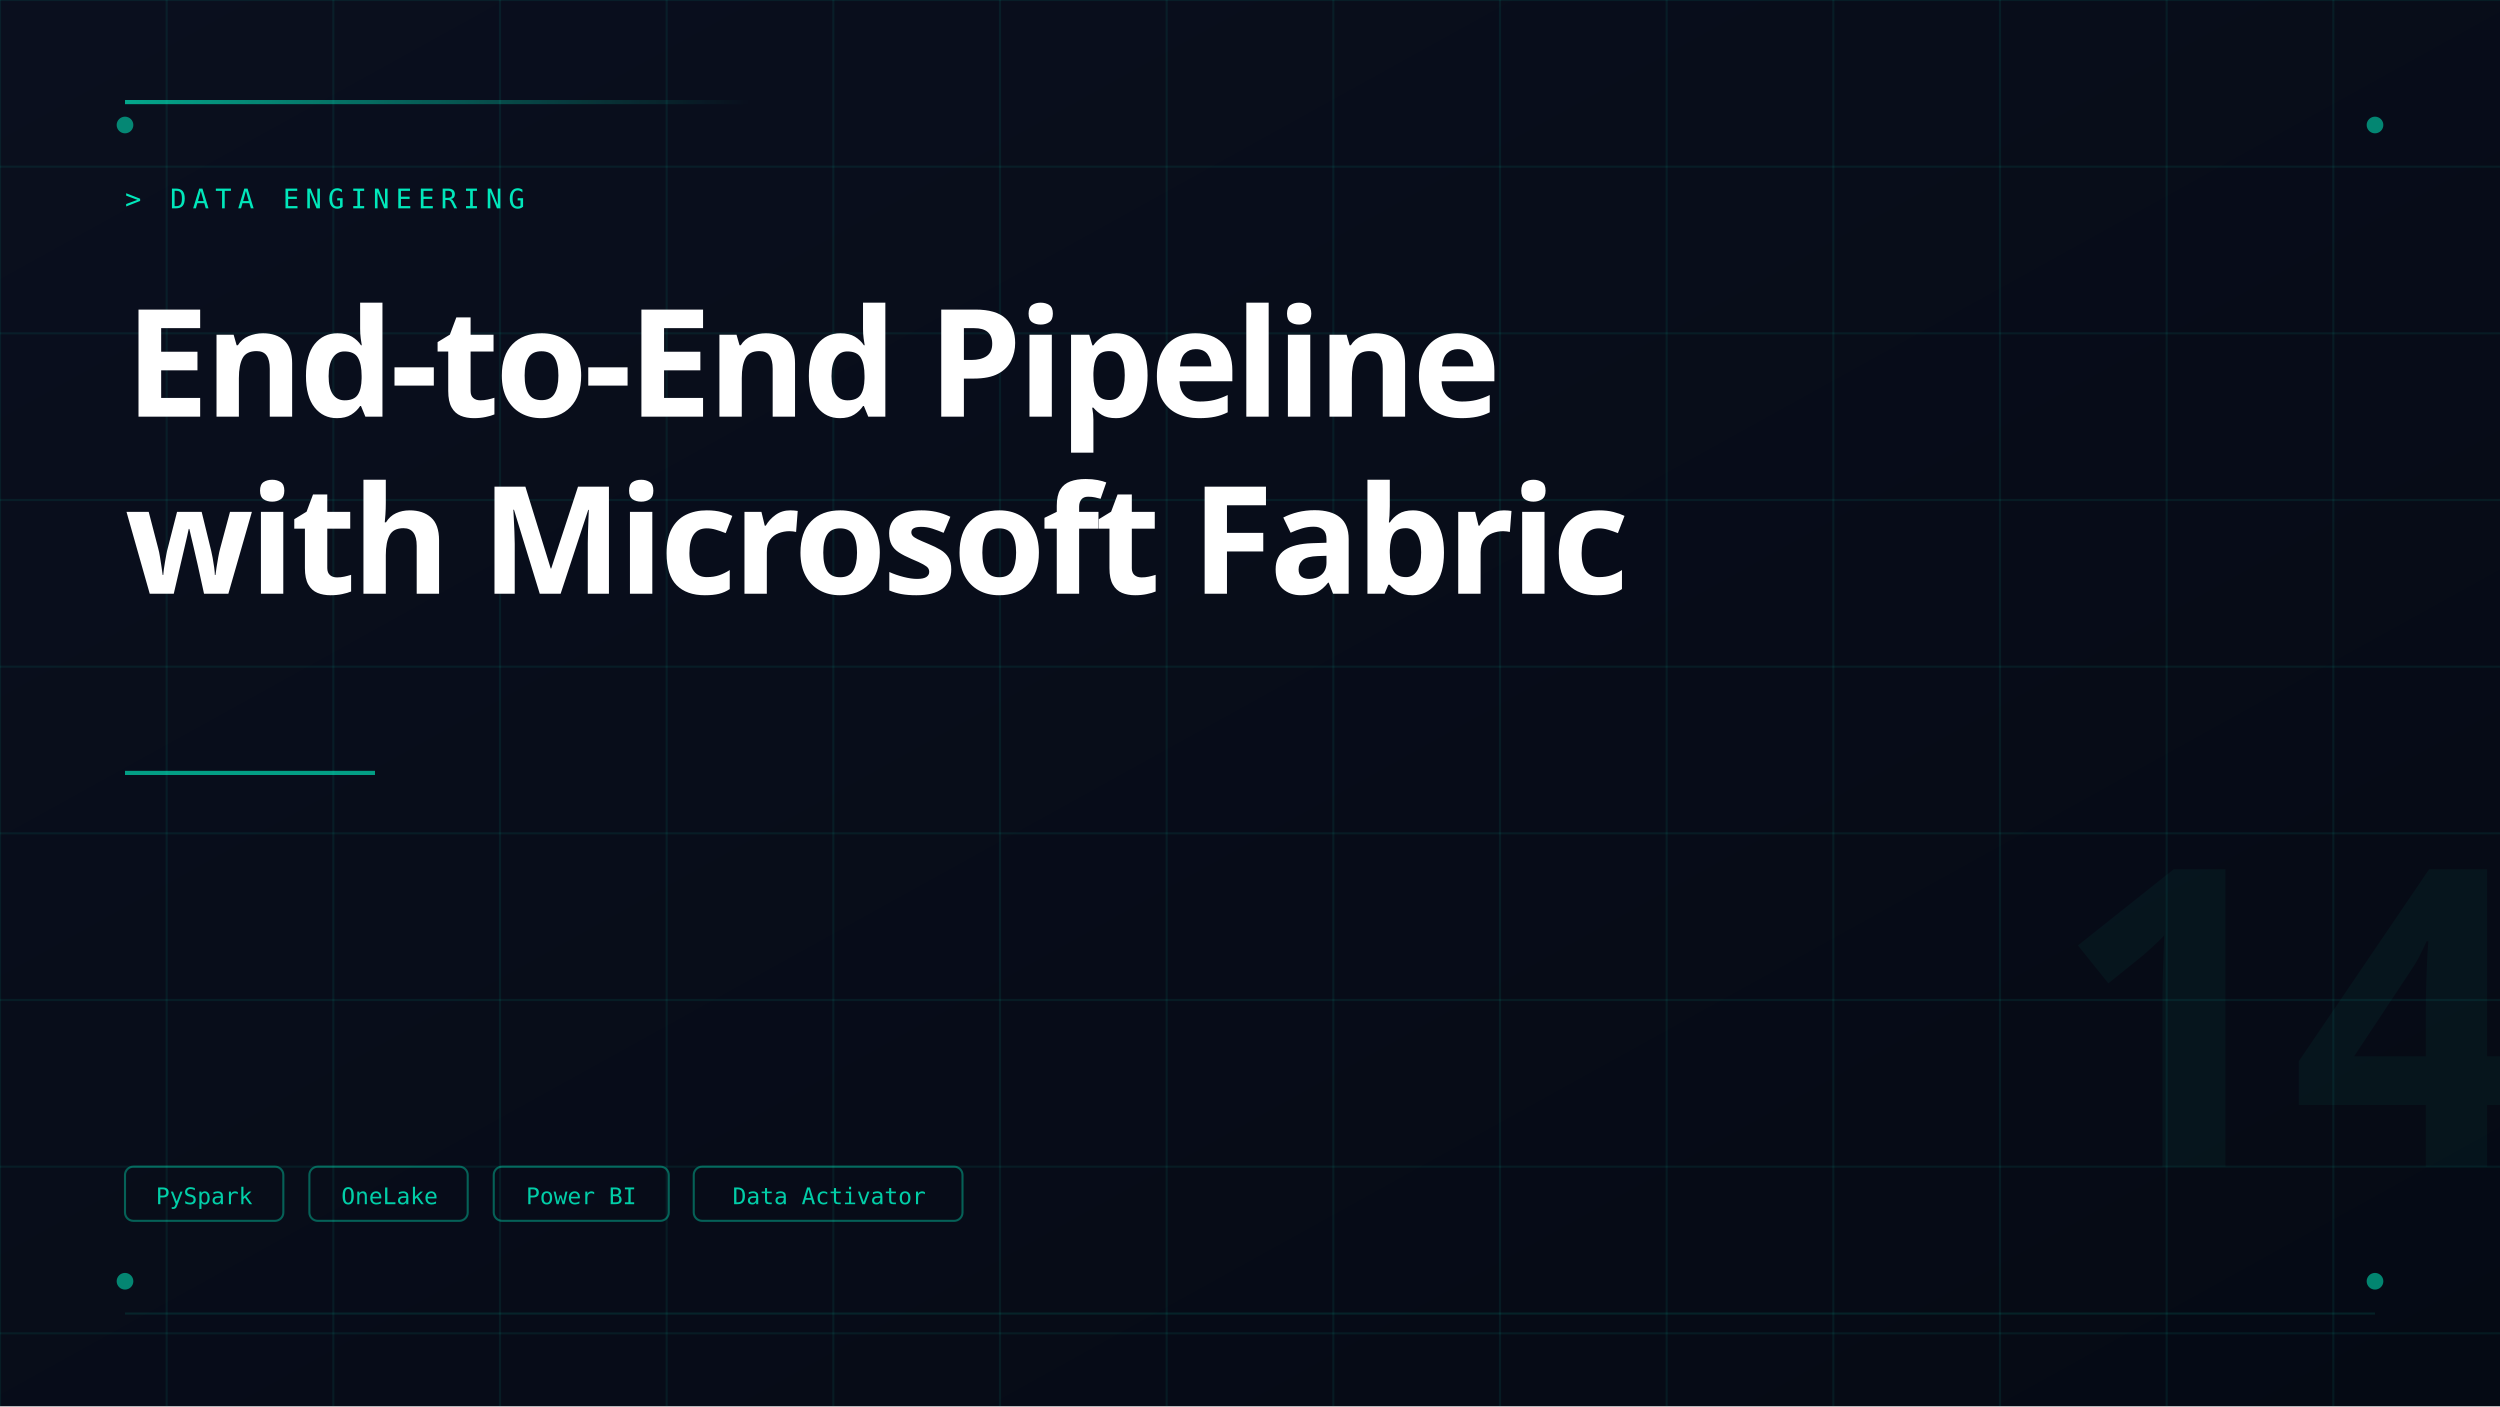
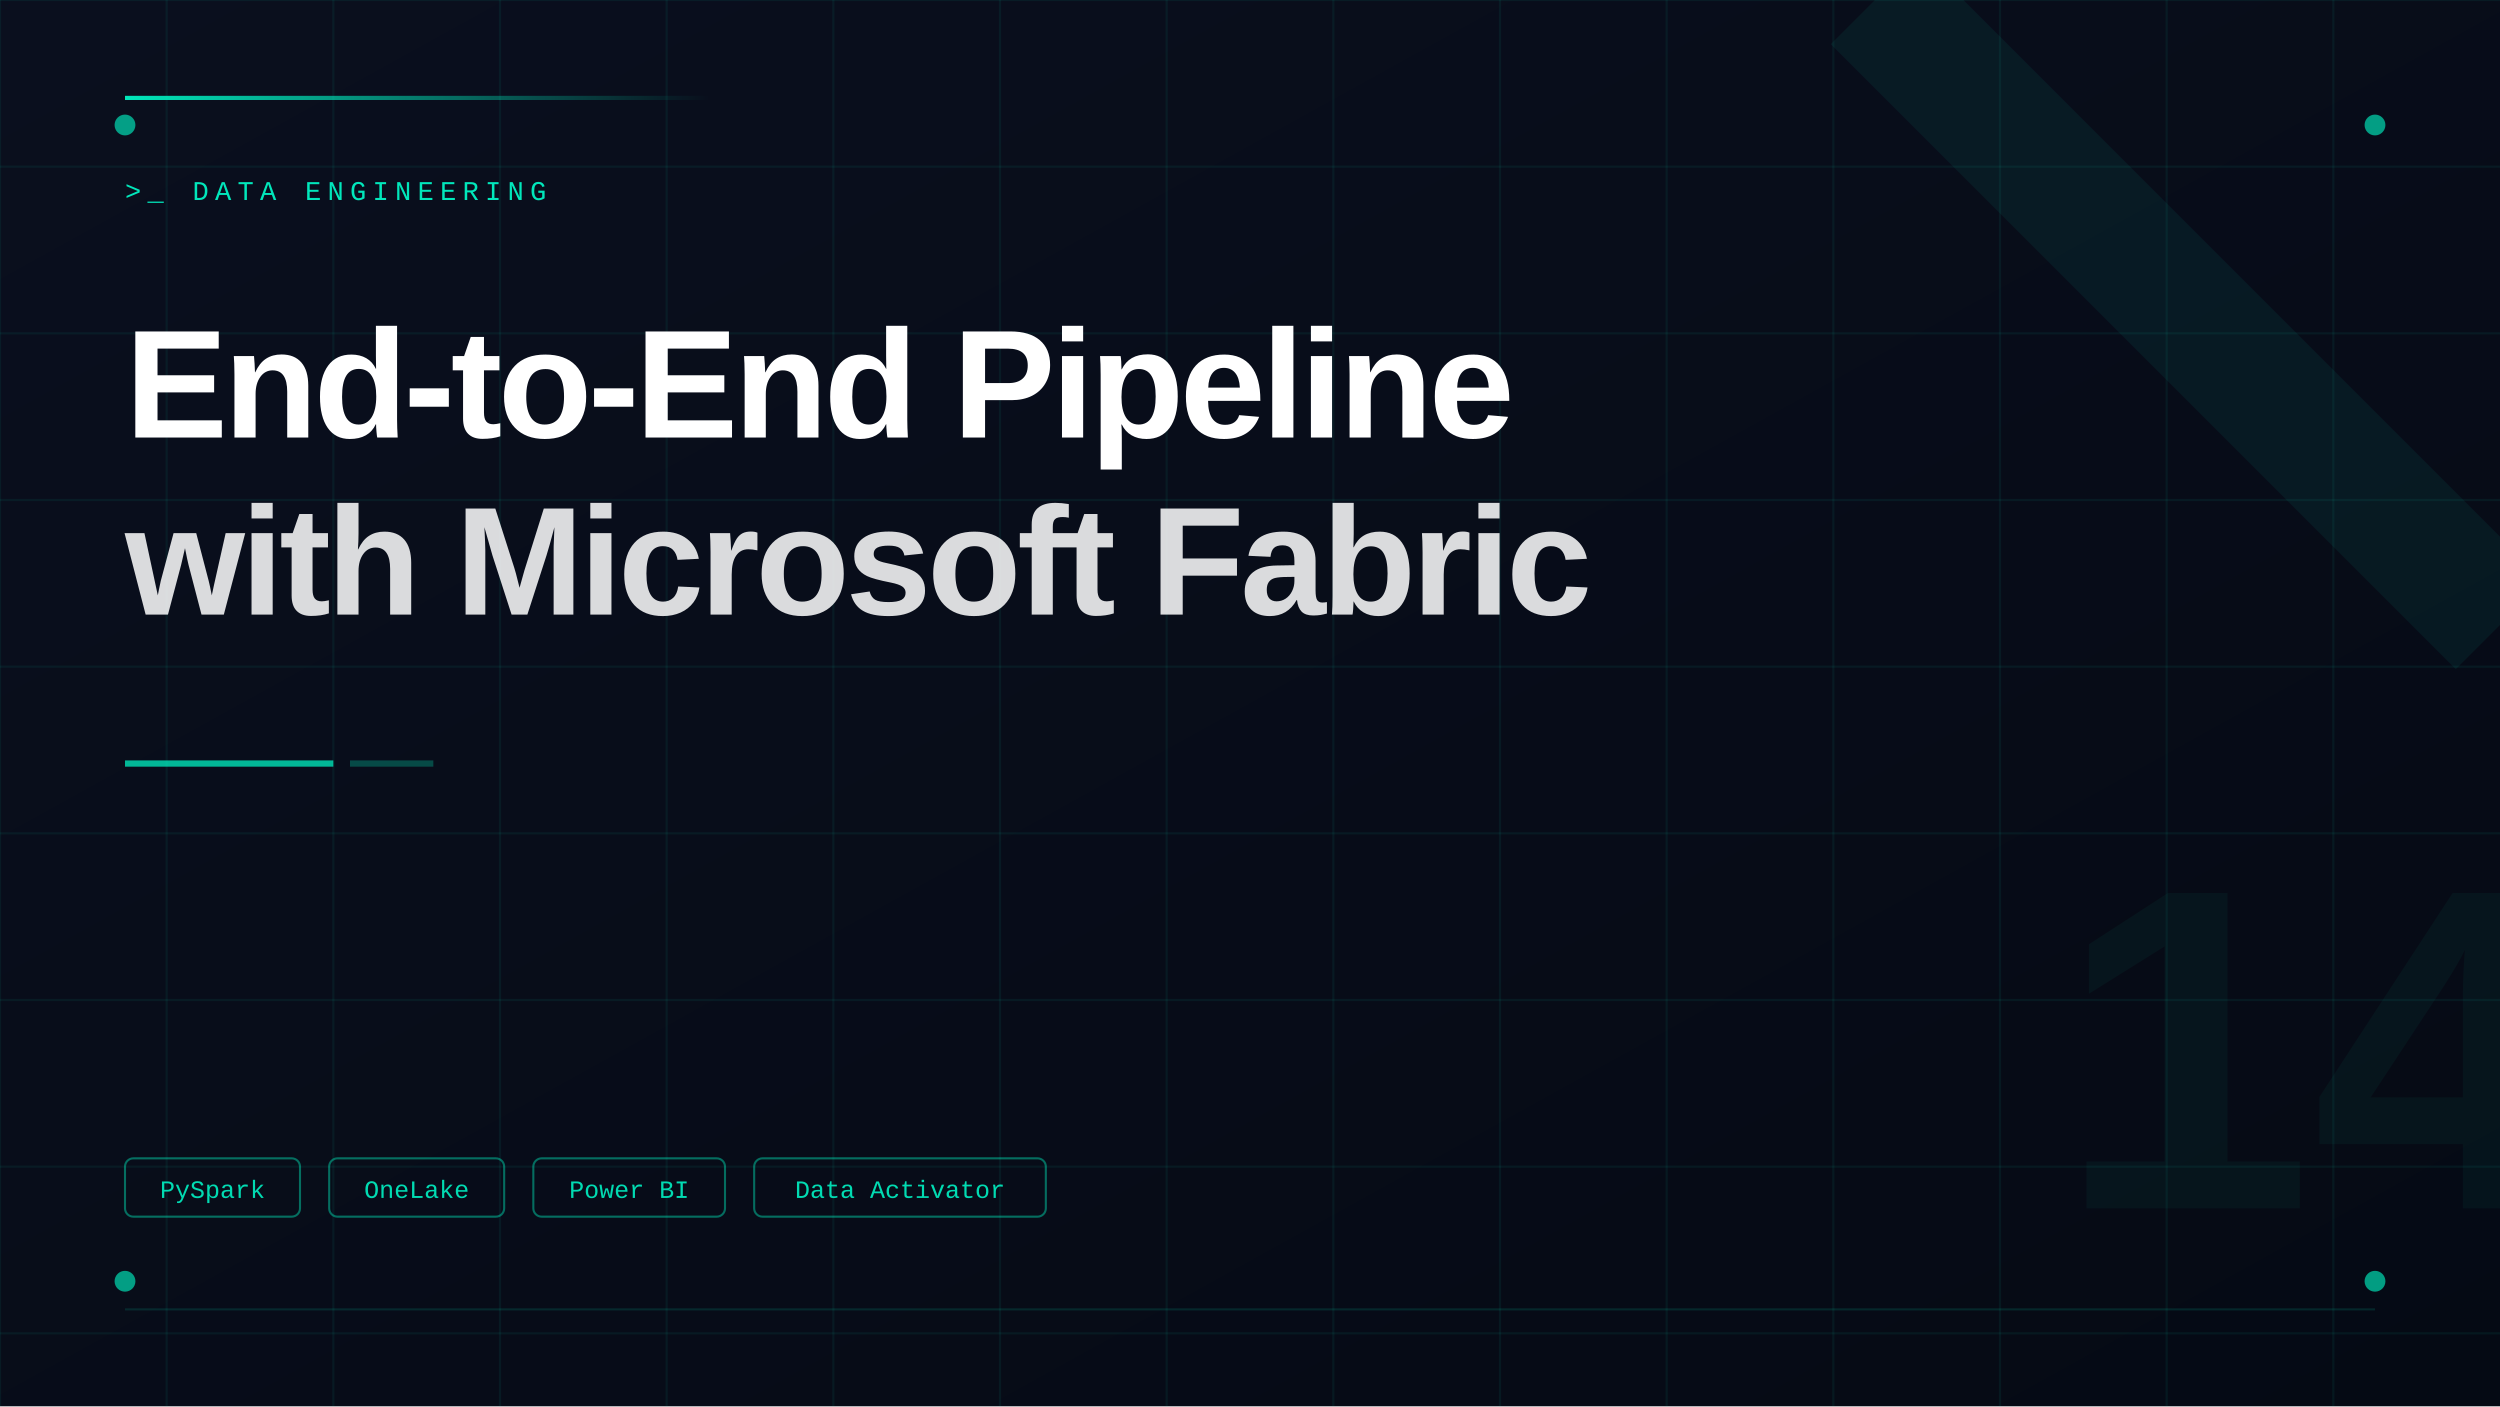
- <svg xmlns="http://www.w3.org/2000/svg" viewBox="0 0 1200 675" width="1200" height="675">
+ <svg xmlns="http://www.w3.org/2000/svg" viewBox="0 0 1200 675">
  <defs>
-     <linearGradient id="bg" x1="0" y1="0" x2="1" y2="1">
+     <linearGradient id="bg14" x1="0" y1="0" x2="1" y2="1">
      <stop offset="0%" stop-color="#0a0f1e" />
      <stop offset="100%" stop-color="#050a14" />
    </linearGradient>
-     <linearGradient id="linefade" x1="0" y1="0" x2="1" y2="0">
+     <linearGradient id="lf14" x1="0" y1="0" x2="1" y2="0">
      <stop offset="0%" stop-color="#00ffcc" stop-opacity="0.9" />
      <stop offset="100%" stop-color="#00ffcc" stop-opacity="0" />
    </linearGradient>
  </defs>
-   <rect width="1200" height="675" fill="url(#bg)" />
-   <line x1="0" y1="0" x2="0" y2="675" stroke="rgba(0,255,204,0.07)" stroke-width="1" />
-   <line x1="80" y1="0" x2="80" y2="675" stroke="rgba(0,255,204,0.07)" stroke-width="1" />
-   <line x1="160" y1="0" x2="160" y2="675" stroke="rgba(0,255,204,0.07)" stroke-width="1" />
-   <line x1="240" y1="0" x2="240" y2="675" stroke="rgba(0,255,204,0.07)" stroke-width="1" />
-   <line x1="320" y1="0" x2="320" y2="675" stroke="rgba(0,255,204,0.07)" stroke-width="1" />
-   <line x1="400" y1="0" x2="400" y2="675" stroke="rgba(0,255,204,0.07)" stroke-width="1" />
-   <line x1="480" y1="0" x2="480" y2="675" stroke="rgba(0,255,204,0.07)" stroke-width="1" />
-   <line x1="560" y1="0" x2="560" y2="675" stroke="rgba(0,255,204,0.07)" stroke-width="1" />
-   <line x1="640" y1="0" x2="640" y2="675" stroke="rgba(0,255,204,0.07)" stroke-width="1" />
-   <line x1="720" y1="0" x2="720" y2="675" stroke="rgba(0,255,204,0.07)" stroke-width="1" />
-   <line x1="800" y1="0" x2="800" y2="675" stroke="rgba(0,255,204,0.07)" stroke-width="1" />
-   <line x1="880" y1="0" x2="880" y2="675" stroke="rgba(0,255,204,0.07)" stroke-width="1" />
-   <line x1="960" y1="0" x2="960" y2="675" stroke="rgba(0,255,204,0.07)" stroke-width="1" />
-   <line x1="1040" y1="0" x2="1040" y2="675" stroke="rgba(0,255,204,0.07)" stroke-width="1" />
-   <line x1="1120" y1="0" x2="1120" y2="675" stroke="rgba(0,255,204,0.07)" stroke-width="1" />
-   <line x1="0" y1="0" x2="1200" y2="0" stroke="rgba(0,255,204,0.07)" stroke-width="1" />
-   <line x1="0" y1="80" x2="1200" y2="80" stroke="rgba(0,255,204,0.07)" stroke-width="1" />
-   <line x1="0" y1="160" x2="1200" y2="160" stroke="rgba(0,255,204,0.07)" stroke-width="1" />
-   <line x1="0" y1="240" x2="1200" y2="240" stroke="rgba(0,255,204,0.07)" stroke-width="1" />
-   <line x1="0" y1="320" x2="1200" y2="320" stroke="rgba(0,255,204,0.07)" stroke-width="1" />
-   <line x1="0" y1="400" x2="1200" y2="400" stroke="rgba(0,255,204,0.07)" stroke-width="1" />
-   <line x1="0" y1="480" x2="1200" y2="480" stroke="rgba(0,255,204,0.07)" stroke-width="1" />
-   <line x1="0" y1="560" x2="1200" y2="560" stroke="rgba(0,255,204,0.07)" stroke-width="1" />
-   <line x1="0" y1="640" x2="1200" y2="640" stroke="rgba(0,255,204,0.07)" stroke-width="1" />
-   <circle cx="60" cy="60" r="4" fill="#00ffcc" opacity="0.5" />
-   <circle cx="1140" cy="60" r="4" fill="#00ffcc" opacity="0.5" />
-   <circle cx="60" cy="615" r="4" fill="#00ffcc" opacity="0.5" />
-   <circle cx="1140" cy="615" r="4" fill="#00ffcc" opacity="0.5" />
-   <rect x="60" y="48" width="300" height="2" fill="url(#linefade)" opacity="0.7" />
-   <text x="60" y="100" font-family="'JetBrains Mono', monospace" font-size="13" fill="#00ffcc" letter-spacing="3" opacity="0.9">&gt; DATA ENGINEERING</text>
-   <text x="60" y="200" font-family="'Space Grotesk', sans-serif" font-size="72" font-weight="700" fill="#ffffff" letter-spacing="-2">End-to-End Pipeline</text>
-   <text x="60" y="285" font-family="'Space Grotesk', sans-serif" font-size="72" font-weight="700" fill="#ffffff" letter-spacing="-2">with Microsoft Fabric</text>
-   <rect x="60" y="370" width="120" height="2" fill="#00ffcc" opacity="0.6" />
-   <rect x="60" y="560" width="76" height="26" rx="4" fill="none" stroke="#00ffcc" stroke-opacity="0.35" stroke-width="1" />
-   <text x="98" y="578" text-anchor="middle" font-family="'JetBrains Mono', monospace" font-size="11" fill="#00ffcc" opacity="0.8">PySpark</text>
-   <rect x="148.5" y="560" width="76" height="26" rx="4" fill="none" stroke="#00ffcc" stroke-opacity="0.35" stroke-width="1" />
-   <text x="187" y="578" text-anchor="middle" font-family="'JetBrains Mono', monospace" font-size="11" fill="#00ffcc" opacity="0.8">OneLake</text>
-   <rect x="237.0" y="560" width="84" height="26" rx="4" fill="none" stroke="#00ffcc" stroke-opacity="0.35" stroke-width="1" />
-   <text x="279" y="578" text-anchor="middle" font-family="'JetBrains Mono', monospace" font-size="11" fill="#00ffcc" opacity="0.8">Power BI</text>
-   <rect x="333.0" y="560" width="129" height="26" rx="4" fill="none" stroke="#00ffcc" stroke-opacity="0.35" stroke-width="1" />
-   <text x="398" y="578" text-anchor="middle" font-family="'JetBrains Mono', monospace" font-size="11" fill="#00ffcc" opacity="0.8">Data Activator</text>
-   <text x="1100" y="560" font-family="'Space Grotesk', sans-serif" font-size="200" font-weight="700" fill="#00ffcc" opacity="0.04" text-anchor="middle">14</text>
-   <rect x="60" y="630" width="1080" height="1" fill="#00ffcc" opacity="0.1" />
+   <rect width="1200" height="675" fill="url(#bg14)" />
+   <line x1="900" y1="0" x2="1200" y2="300" stroke="#00ffcc" stroke-opacity="0.06" stroke-width="60" />
+   <line x1="0" y1="0" x2="0" y2="675" stroke="rgba(0,255,204,0.06)" stroke-width="1" />
+   <line x1="80" y1="0" x2="80" y2="675" stroke="rgba(0,255,204,0.06)" stroke-width="1" />
+   <line x1="160" y1="0" x2="160" y2="675" stroke="rgba(0,255,204,0.06)" stroke-width="1" />
+   <line x1="240" y1="0" x2="240" y2="675" stroke="rgba(0,255,204,0.06)" stroke-width="1" />
+   <line x1="320" y1="0" x2="320" y2="675" stroke="rgba(0,255,204,0.06)" stroke-width="1" />
+   <line x1="400" y1="0" x2="400" y2="675" stroke="rgba(0,255,204,0.06)" stroke-width="1" />
+   <line x1="480" y1="0" x2="480" y2="675" stroke="rgba(0,255,204,0.06)" stroke-width="1" />
+   <line x1="560" y1="0" x2="560" y2="675" stroke="rgba(0,255,204,0.06)" stroke-width="1" />
+   <line x1="640" y1="0" x2="640" y2="675" stroke="rgba(0,255,204,0.06)" stroke-width="1" />
+   <line x1="720" y1="0" x2="720" y2="675" stroke="rgba(0,255,204,0.06)" stroke-width="1" />
+   <line x1="800" y1="0" x2="800" y2="675" stroke="rgba(0,255,204,0.06)" stroke-width="1" />
+   <line x1="880" y1="0" x2="880" y2="675" stroke="rgba(0,255,204,0.06)" stroke-width="1" />
+   <line x1="960" y1="0" x2="960" y2="675" stroke="rgba(0,255,204,0.06)" stroke-width="1" />
+   <line x1="1040" y1="0" x2="1040" y2="675" stroke="rgba(0,255,204,0.06)" stroke-width="1" />
+   <line x1="1120" y1="0" x2="1120" y2="675" stroke="rgba(0,255,204,0.06)" stroke-width="1" />
+   <line x1="0" y1="0" x2="1200" y2="0" stroke="rgba(0,255,204,0.06)" stroke-width="1" />
+   <line x1="0" y1="80" x2="1200" y2="80" stroke="rgba(0,255,204,0.06)" stroke-width="1" />
+   <line x1="0" y1="160" x2="1200" y2="160" stroke="rgba(0,255,204,0.06)" stroke-width="1" />
+   <line x1="0" y1="240" x2="1200" y2="240" stroke="rgba(0,255,204,0.06)" stroke-width="1" />
+   <line x1="0" y1="320" x2="1200" y2="320" stroke="rgba(0,255,204,0.06)" stroke-width="1" />
+   <line x1="0" y1="400" x2="1200" y2="400" stroke="rgba(0,255,204,0.06)" stroke-width="1" />
+   <line x1="0" y1="480" x2="1200" y2="480" stroke="rgba(0,255,204,0.06)" stroke-width="1" />
+   <line x1="0" y1="560" x2="1200" y2="560" stroke="rgba(0,255,204,0.06)" stroke-width="1" />
+   <line x1="0" y1="640" x2="1200" y2="640" stroke="rgba(0,255,204,0.06)" stroke-width="1" />
+   <circle cx="60" cy="60" r="5" fill="#00ffcc" opacity="0.6" />
+   <circle cx="1140" cy="60" r="5" fill="#00ffcc" opacity="0.6" />
+   <circle cx="60" cy="615" r="5" fill="#00ffcc" opacity="0.6" />
+   <circle cx="1140" cy="615" r="5" fill="#00ffcc" opacity="0.6" />
+   <rect x="60" y="46" width="280" height="2" fill="url(#lf14)" />
+   <text x="60" y="96" font-family="'Courier New', Courier, monospace" font-size="13" fill="#00ffcc" letter-spacing="3" opacity="0.9">&gt;_ DATA ENGINEERING</text>
+   <text x="60" y="210" font-family="system-ui, -apple-system, 'Segoe UI', Arial, sans-serif" font-size="74" font-weight="700" fill="#ffffff" letter-spacing="-2">End-to-End Pipeline</text>
+   <text x="60" y="295" font-family="system-ui, -apple-system, 'Segoe UI', Arial, sans-serif" font-size="74" font-weight="700" fill="#ffffff" letter-spacing="-2" opacity="0.85">with Microsoft Fabric</text>
+   <rect x="60" y="365" width="100" height="3" fill="#00ffcc" opacity="0.7" />
+   <rect x="168" y="365" width="40" height="3" fill="#00ffcc" opacity="0.25" />
+   <rect x="60" y="556" width="84" height="28" rx="4" fill="none" stroke="#00ffcc" stroke-opacity="0.4" stroke-width="1" />
+   <text x="102" y="575" text-anchor="middle" font-family="'Courier New', Courier, monospace" font-size="12" fill="#00ffcc" opacity="0.85">PySpark</text>
+   <rect x="158" y="556" width="84" height="28" rx="4" fill="none" stroke="#00ffcc" stroke-opacity="0.4" stroke-width="1" />
+   <text x="200" y="575" text-anchor="middle" font-family="'Courier New', Courier, monospace" font-size="12" fill="#00ffcc" opacity="0.85">OneLake</text>
+   <rect x="256" y="556" width="92" height="28" rx="4" fill="none" stroke="#00ffcc" stroke-opacity="0.4" stroke-width="1" />
+   <text x="302" y="575" text-anchor="middle" font-family="'Courier New', Courier, monospace" font-size="12" fill="#00ffcc" opacity="0.85">Power BI</text>
+   <rect x="362" y="556" width="140" height="28" rx="4" fill="none" stroke="#00ffcc" stroke-opacity="0.4" stroke-width="1" />
+   <text x="432" y="575" text-anchor="middle" font-family="'Courier New', Courier, monospace" font-size="12" fill="#00ffcc" opacity="0.85">Data Activator</text>
+   <text x="1110" y="580" font-family="system-ui, -apple-system, 'Segoe UI', Arial, sans-serif" font-size="220" font-weight="700" fill="#00ffcc" opacity="0.04" text-anchor="middle">14</text>
+   <rect x="60" y="628" width="1080" height="1" fill="#00ffcc" opacity="0.12" />
</svg>
